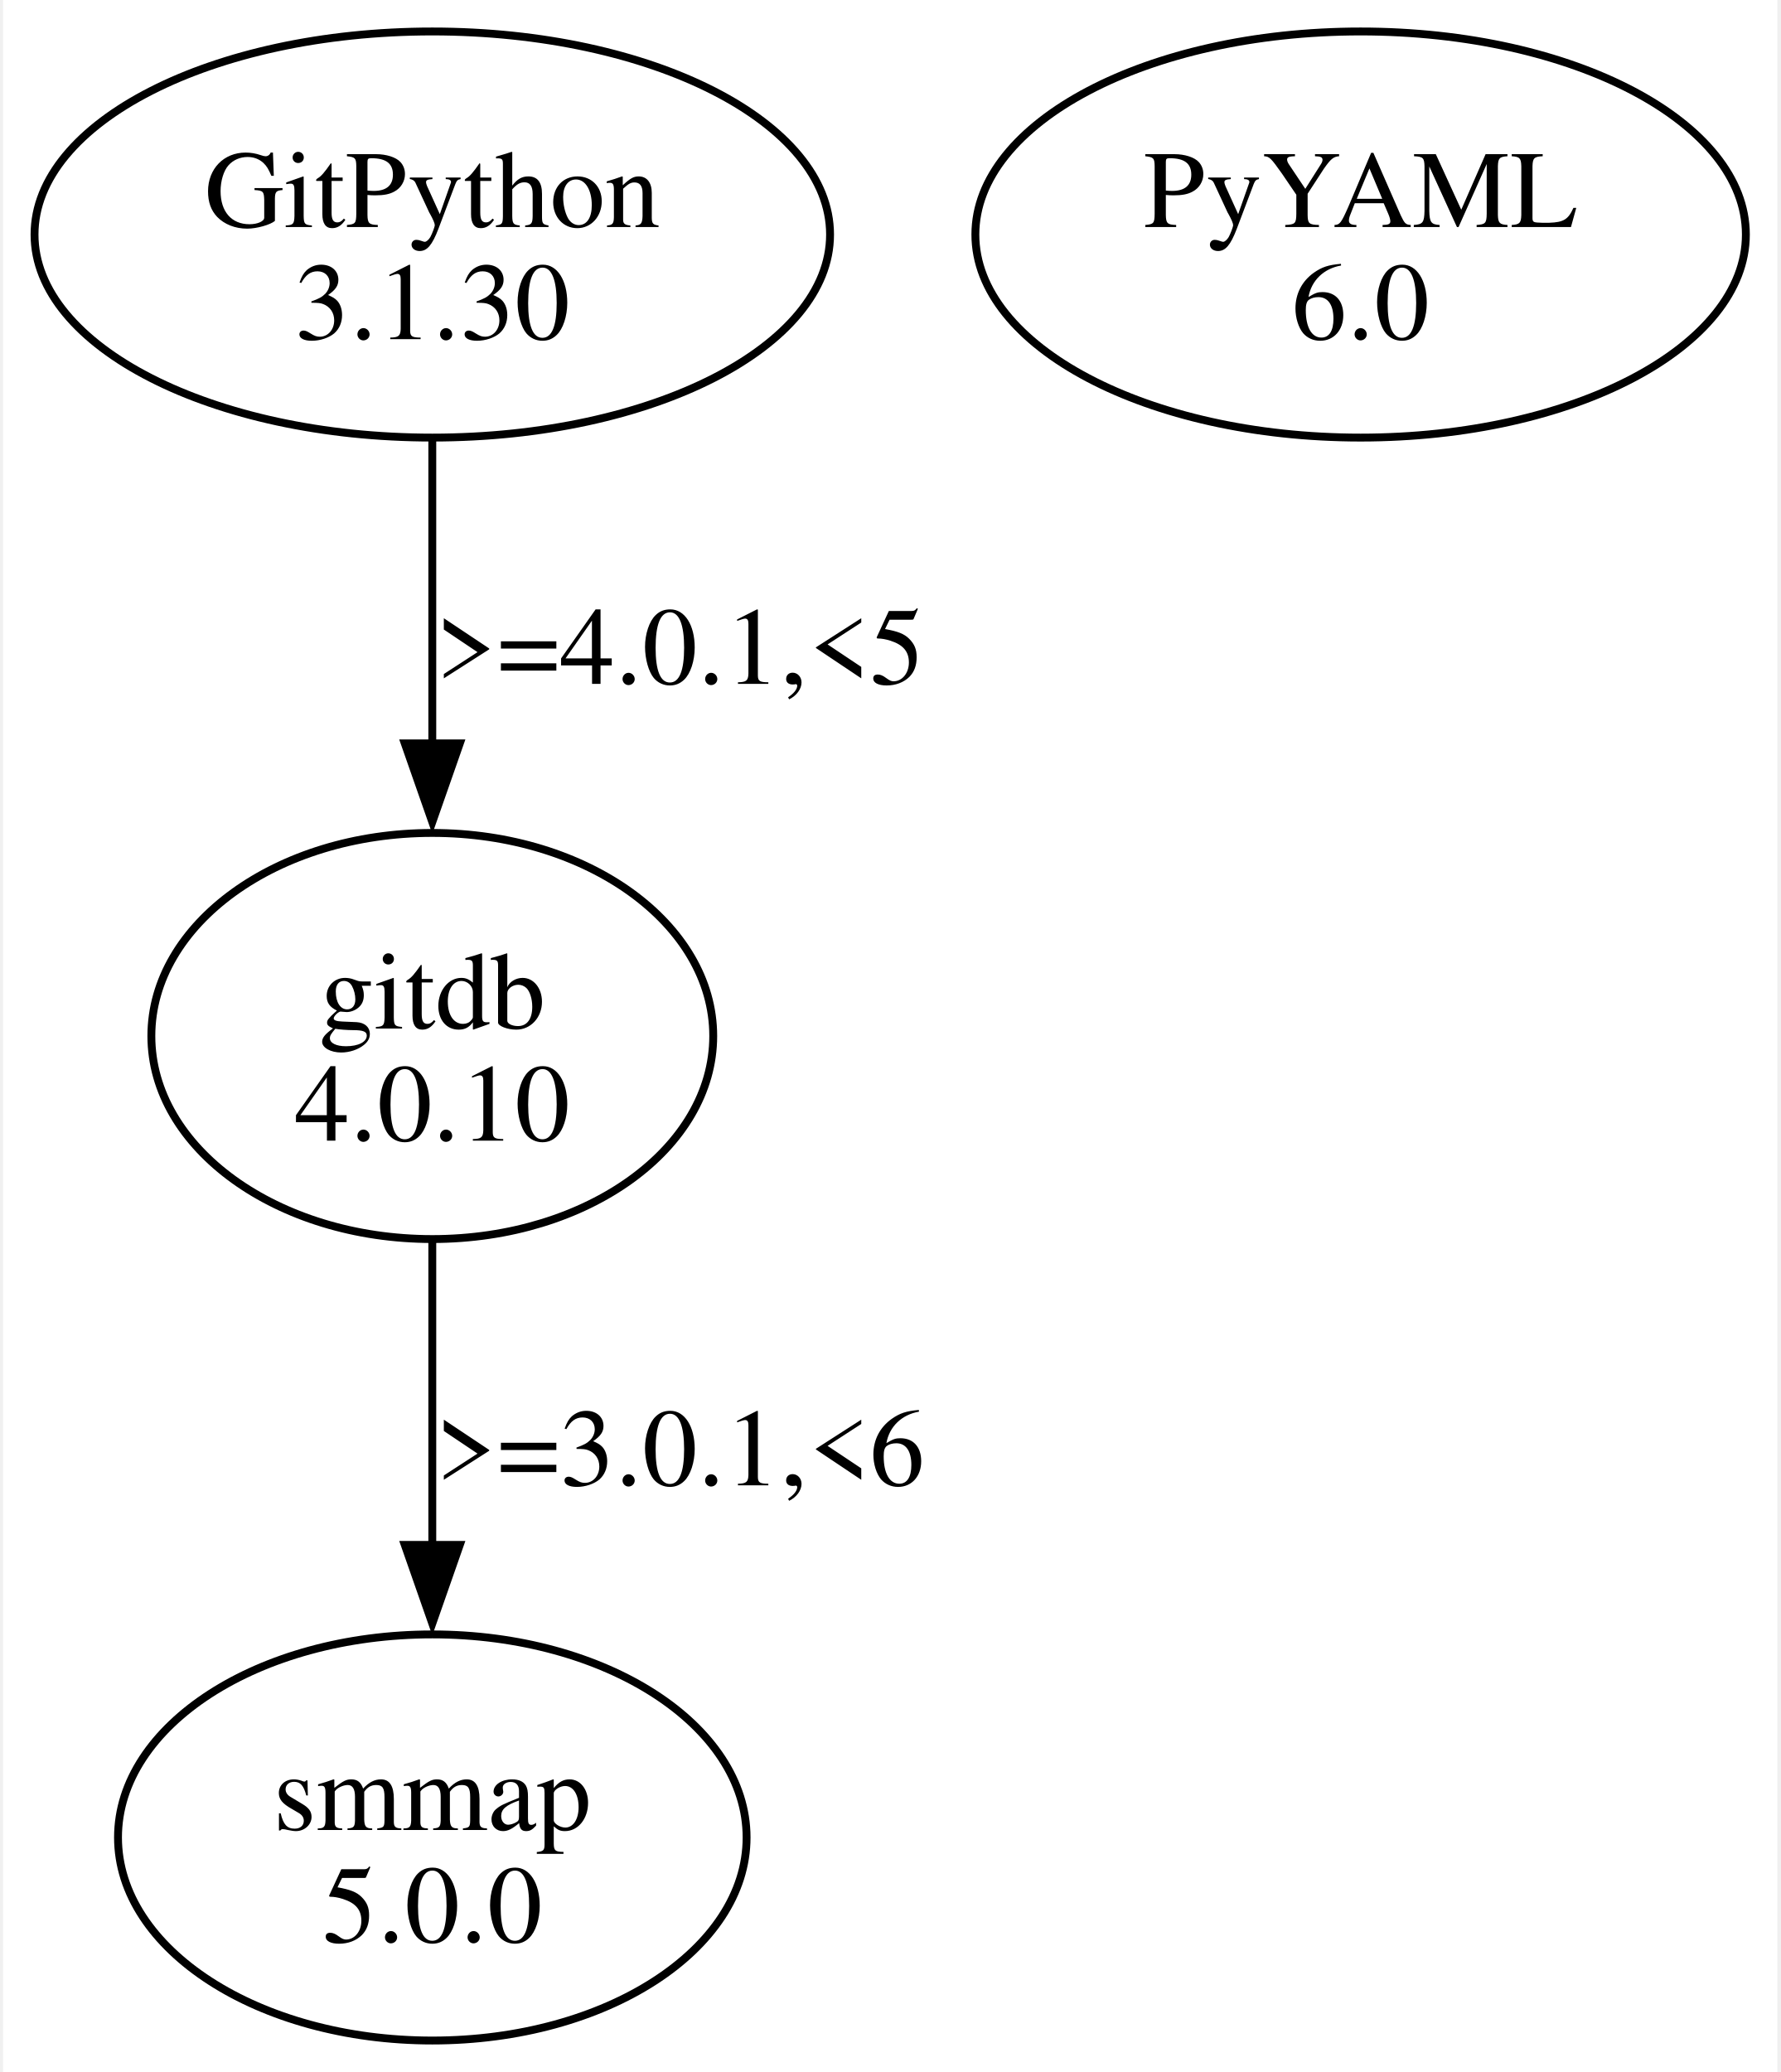
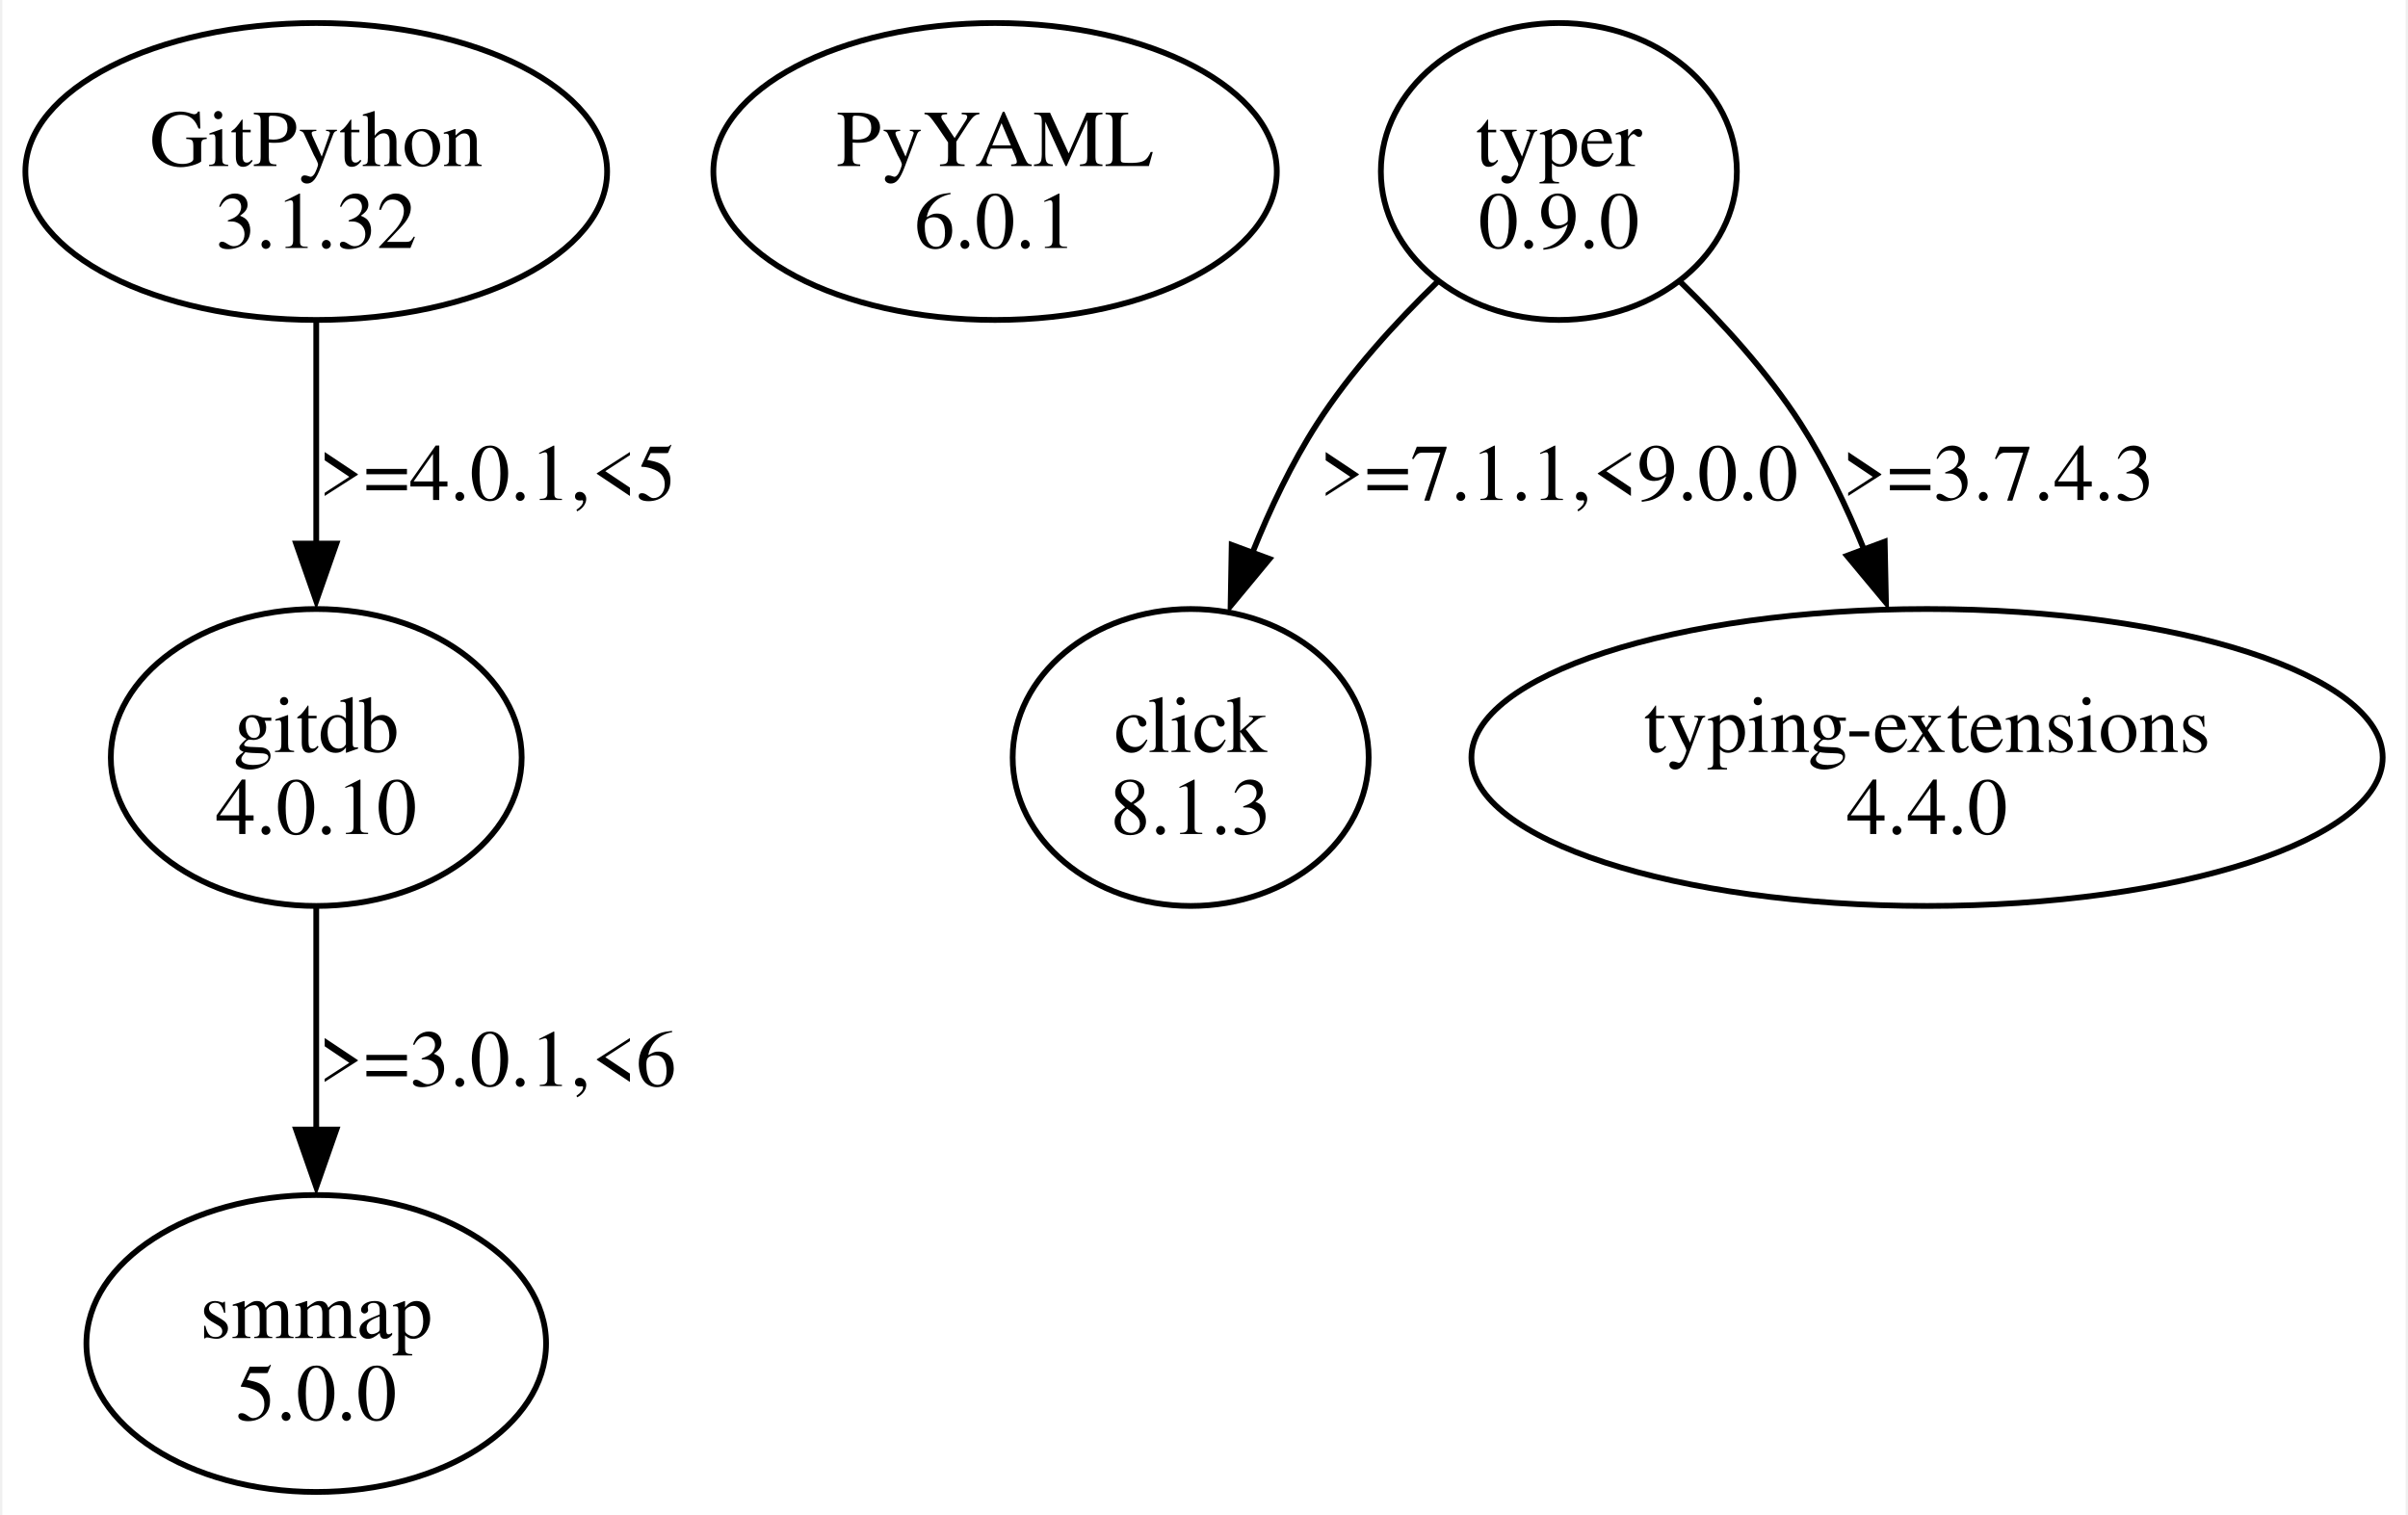
- <svg xmlns="http://www.w3.org/2000/svg" width="226pt" height="263pt" viewBox="0.00 0.00 225.53 263.36">
+ <svg xmlns="http://www.w3.org/2000/svg" width="418pt" height="263pt" viewBox="0.00 0.00 417.75 263.36">
  <g id="graph0" class="graph" transform="scale(1 1) rotate(0) translate(4 259.36)">
-     <polygon fill="white" stroke="none" points="-4,4 -4,-259.36 221.53,-259.36 221.53,4 -4,4" />
+     <polygon fill="white" stroke="none" points="-4,4 -4,-259.36 413.75,-259.36 413.75,4 -4,4" />
    <g id="node1" class="node">
      <ellipse fill="none" stroke="black" cx="50.56" cy="-229.55" rx="50.56" ry="25.81" />
      <text text-anchor="middle" x="50.56" y="-230.5" font-family="Times,serif" font-size="14.00">GitPython</text>
-       <text text-anchor="middle" x="50.56" y="-216.25" font-family="Times,serif" font-size="14.00">3.1.30</text>
+       <text text-anchor="middle" x="50.56" y="-216.25" font-family="Times,serif" font-size="14.00">3.1.32</text>
    </g>
    <g id="node2" class="node">
      <ellipse fill="none" stroke="black" cx="50.56" cy="-127.68" rx="35.71" ry="25.81" />
      <text text-anchor="middle" x="50.56" y="-128.63" font-family="Times,serif" font-size="14.00">gitdb</text>
      <text text-anchor="middle" x="50.56" y="-114.38" font-family="Times,serif" font-size="14.00">4.0.10</text>
    </g>
    <g id="edge1" class="edge">
      <path fill="none" stroke="black" d="M50.56,-203.35C50.56,-191.64 50.56,-177.5 50.56,-164.69" />
      <polygon fill="black" stroke="black" points="54.06,-164.87 50.56,-154.87 47.06,-164.87 54.06,-164.87" />
      <text text-anchor="middle" x="82.06" y="-172.44" font-family="Times,serif" font-size="14.00">&gt;=4.0.1,&lt;5</text>
    </g>
    <g id="node3" class="node">
      <ellipse fill="none" stroke="black" cx="50.56" cy="-25.81" rx="39.95" ry="25.81" />
      <text text-anchor="middle" x="50.56" y="-26.76" font-family="Times,serif" font-size="14.00">smmap</text>
      <text text-anchor="middle" x="50.56" y="-12.51" font-family="Times,serif" font-size="14.00">5.0.0</text>
    </g>
    <g id="edge2" class="edge">
      <path fill="none" stroke="black" d="M50.56,-101.48C50.56,-89.77 50.56,-75.63 50.56,-62.82" />
      <polygon fill="black" stroke="black" points="54.06,-63 50.56,-53 47.06,-63 54.06,-63" />
      <text text-anchor="middle" x="82.06" y="-70.57" font-family="Times,serif" font-size="14.00">&gt;=3.0.1,&lt;6</text>
    </g>
    <g id="node4" class="node">
      <ellipse fill="none" stroke="black" cx="168.56" cy="-229.55" rx="48.97" ry="25.81" />
      <text text-anchor="middle" x="168.56" y="-230.5" font-family="Times,serif" font-size="14.00">PyYAML</text>
-       <text text-anchor="middle" x="168.56" y="-216.25" font-family="Times,serif" font-size="14.00">6.0</text>
+       <text text-anchor="middle" x="168.56" y="-216.25" font-family="Times,serif" font-size="14.00">6.0.1</text>
+     </g>
+     <g id="node5" class="node">
+       <ellipse fill="none" stroke="black" cx="266.56" cy="-229.55" rx="30.94" ry="25.81" />
+       <text text-anchor="middle" x="266.56" y="-230.5" font-family="Times,serif" font-size="14.00">typer</text>
+       <text text-anchor="middle" x="266.56" y="-216.25" font-family="Times,serif" font-size="14.00">0.9.0</text>
+     </g>
+     <g id="node6" class="node">
+       <ellipse fill="none" stroke="black" cx="202.56" cy="-127.68" rx="30.94" ry="25.81" />
+       <text text-anchor="middle" x="202.56" y="-128.63" font-family="Times,serif" font-size="14.00">click</text>
+       <text text-anchor="middle" x="202.56" y="-114.38" font-family="Times,serif" font-size="14.00">8.1.3</text>
+     </g>
+     <g id="edge3" class="edge">
+       <path fill="none" stroke="black" d="M245.49,-210.4C238.14,-203.28 230.31,-194.67 224.56,-185.74 220.13,-178.86 216.38,-170.96 213.29,-163.27" />
+       <polygon fill="black" stroke="black" points="216.26,-162.2 209.5,-154.04 209.69,-164.63 216.26,-162.2" />
+       <text text-anchor="middle" x="266.56" y="-172.44" font-family="Times,serif" font-size="14.00">&gt;=7.1.1,&lt;9.0.0</text>
+     </g>
+     <g id="node7" class="node">
+       <ellipse fill="none" stroke="black" cx="330.56" cy="-127.68" rx="79.2" ry="25.81" />
+       <text text-anchor="middle" x="330.56" y="-128.63" font-family="Times,serif" font-size="14.00">typing-extensions</text>
+       <text text-anchor="middle" x="330.56" y="-114.38" font-family="Times,serif" font-size="14.00">4.4.0</text>
+     </g>
+     <g id="edge4" class="edge">
+       <path fill="none" stroke="black" d="M287.63,-210.4C294.97,-203.28 302.81,-194.67 308.56,-185.74 312.9,-178.99 316.6,-171.24 319.66,-163.69" />
+       <polygon fill="black" stroke="black" points="323.2,-165.2 323.42,-154.6 316.64,-162.75 323.2,-165.2" />
+       <text text-anchor="middle" x="342.93" y="-172.44" font-family="Times,serif" font-size="14.00">&gt;=3.7.4.3</text>
    </g>
  </g>
</svg>
